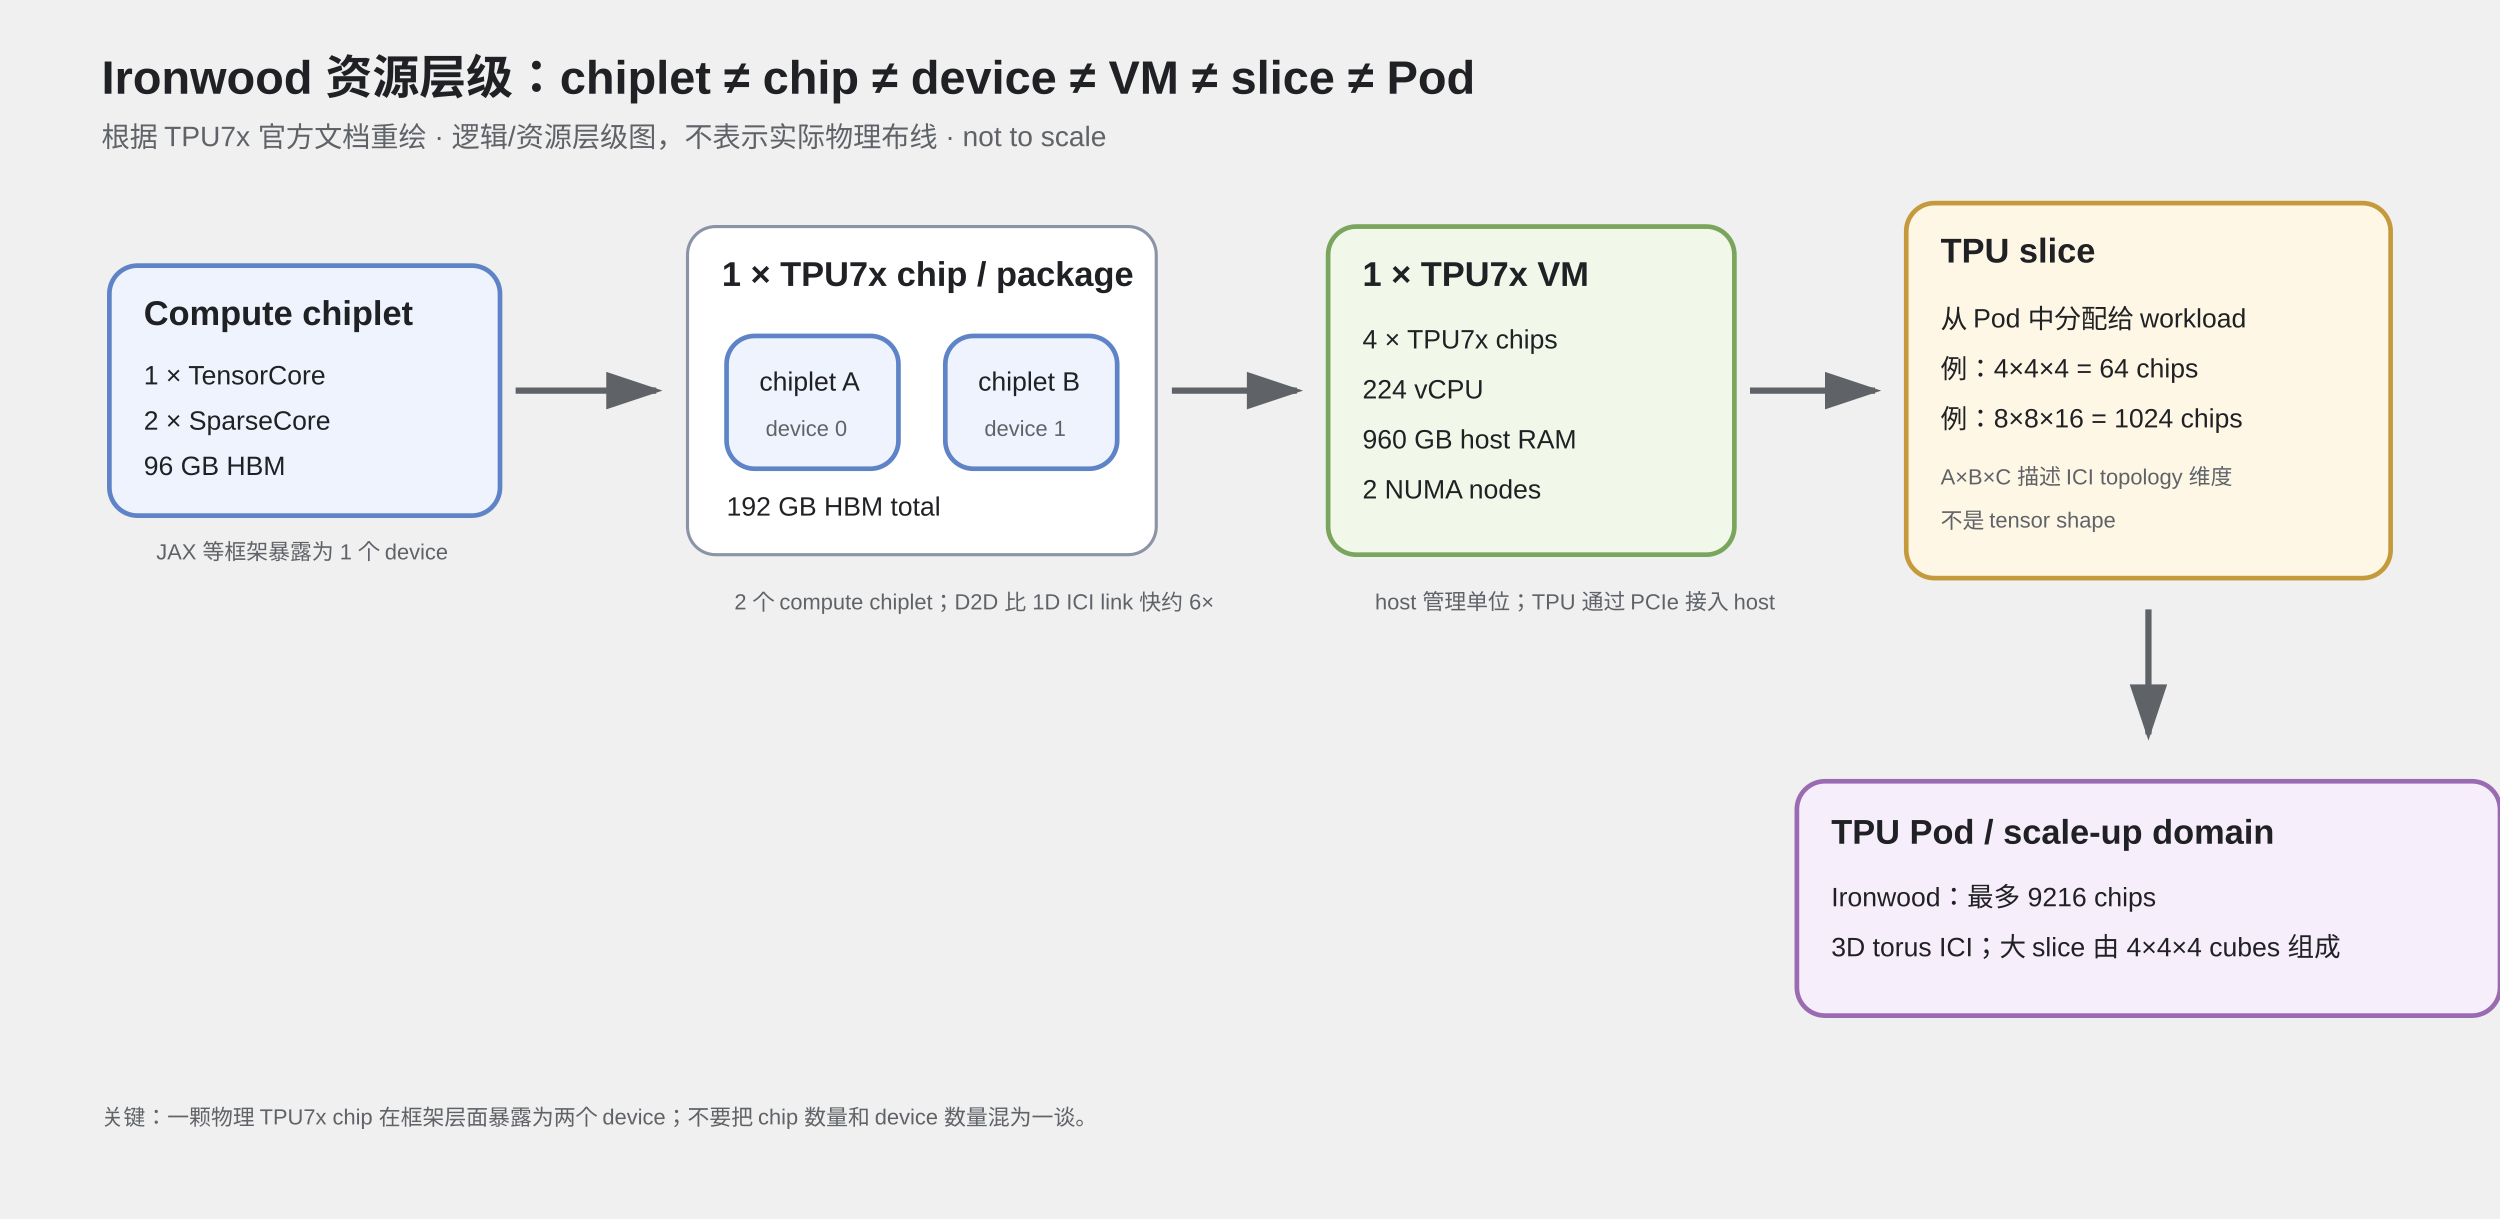
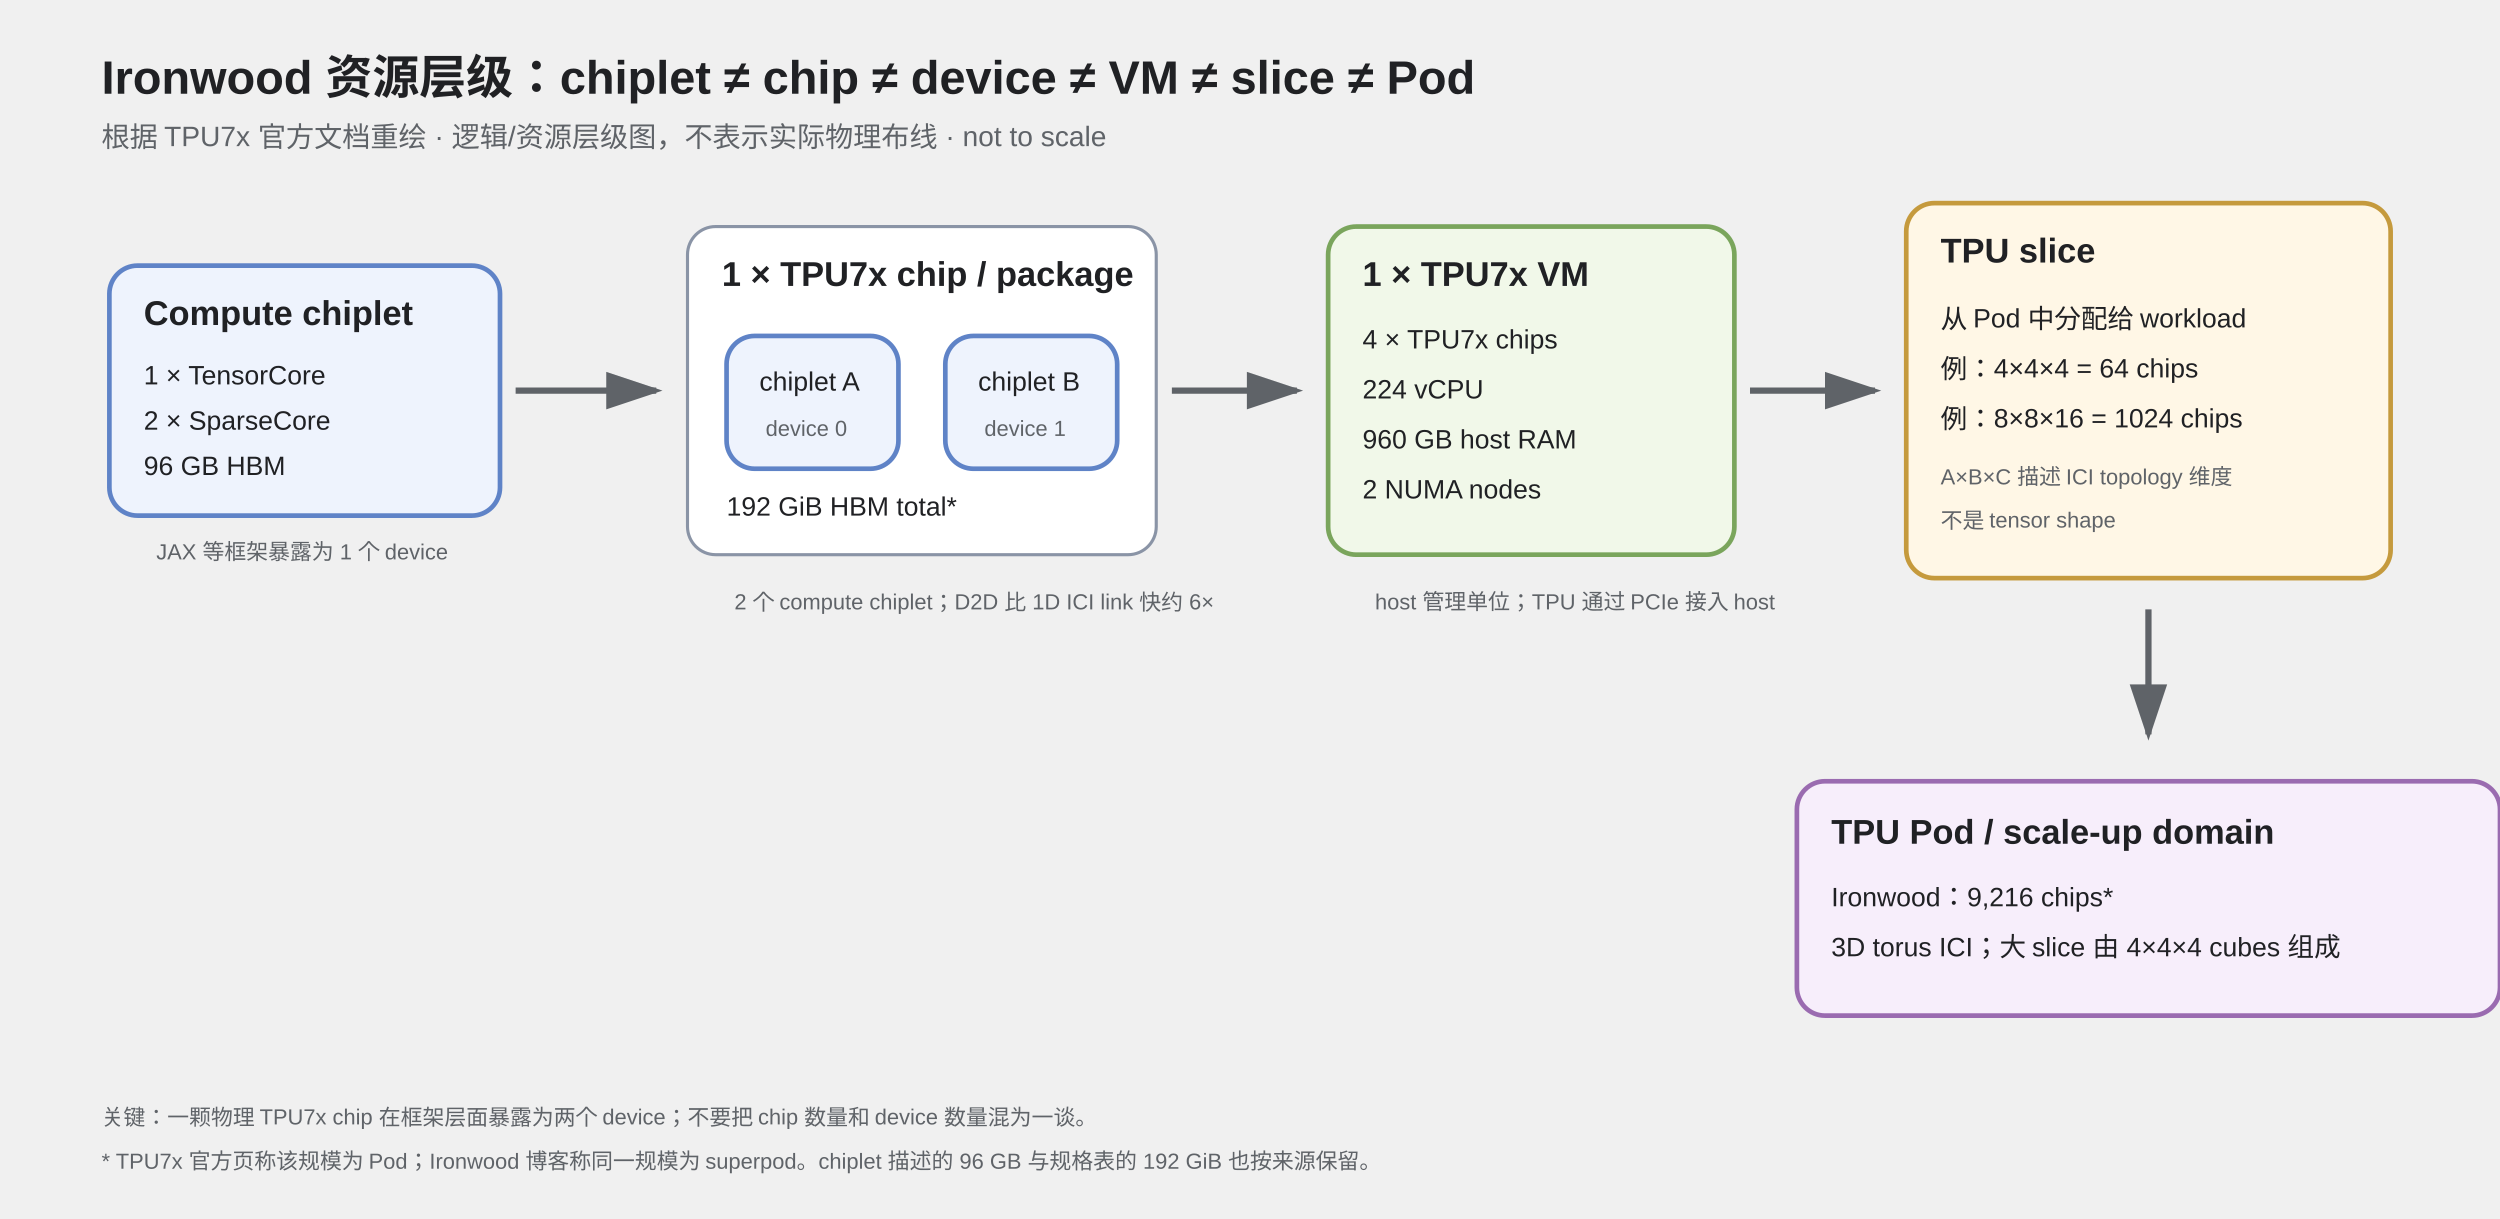
<svg xmlns="http://www.w3.org/2000/svg" width="1600" height="780" viewBox="0 0 1600 780">
  <style>
text{font-family:Arial,"Noto Sans SC","Microsoft YaHei",sans-serif;fill:#202124}
.title{font-size:30px;font-weight:700}.sub{font-size:18px;fill:#5f6368}.h{font-size:22px;font-weight:700}.t{font-size:17px}.small{font-size:14px;fill:#5f6368}
.box{fill:#fff;stroke:#8a94a6;stroke-width:2;rx:18}.chip{fill:#eef3fd;stroke:#5f83c7;stroke-width:3;rx:18}.vm{fill:#f1f8e9;stroke:#7aa55c;stroke-width:3;rx:18}.slice{fill:#fff7e6;stroke:#c59a3d;stroke-width:3;rx:18}.pod{fill:#f7eefb;stroke:#9a6bb0;stroke-width:3;rx:18}
.arrow{stroke:#5f6368;stroke-width:4;marker-end:url(#a)}
</style>
  <defs>
    <marker id="a" markerWidth="10" markerHeight="10" refX="8" refY="3" orient="auto">
      <path d="M0,0 L0,6 L9,3 z" fill="#5f6368" />
    </marker>
  </defs>
  <text x="65" y="60" class="title">Ironwood 资源层级：chiplet ≠ chip ≠ device ≠ VM ≠ slice ≠ Pod</text>
  <text x="65" y="94" class="sub">根据 TPU7x 官方文档重绘 · 逻辑/资源层级图，不表示实际物理布线 · not to scale</text>
  <g transform="translate(70,170)">
    <rect width="250" height="160" class="chip" />
    <text x="22" y="38" class="h">Compute chiplet</text>
    <text x="22" y="76" class="t">1 × TensorCore</text>
    <text x="22" y="105" class="t">2 × SparseCore</text>
    <text x="22" y="134" class="t">96 GB HBM</text>
  </g>
  <text x="100" y="358" class="small">JAX 等框架暴露为 1 个 device</text>
  <path d="M330 250 H420" class="arrow" />
  <g transform="translate(440,145)">
    <rect width="300" height="210" class="box" />
    <text x="22" y="38" class="h">1 × TPU7x chip / package</text>
    <rect x="25" y="70" width="110" height="85" class="chip" />
    <rect x="165" y="70" width="110" height="85" class="chip" />
    <text x="46" y="105" class="t">chiplet A</text>
    <text x="186" y="105" class="t">chiplet B</text>
    <text x="50" y="134" class="small">device 0</text>
    <text x="190" y="134" class="small">device 1</text>
-     <text x="25" y="185" class="t">192 GB HBM total</text>
+     <text x="25" y="185" class="t">192 GiB HBM total*</text>
  </g>
  <text x="470" y="390" class="small">2 个 compute chiplet；D2D 比 1D ICI link 快约 6×</text>
  <path d="M750 250 H830" class="arrow" />
  <g transform="translate(850,145)">
    <rect width="260" height="210" class="vm" />
    <text x="22" y="38" class="h">1 × TPU7x VM</text>
    <text x="22" y="78" class="t">4 × TPU7x chips</text>
    <text x="22" y="110" class="t">224 vCPU</text>
    <text x="22" y="142" class="t">960 GB host RAM</text>
    <text x="22" y="174" class="t">2 NUMA nodes</text>
  </g>
  <text x="880" y="390" class="small">host 管理单位；TPU 通过 PCIe 接入 host</text>
  <path d="M1120 250 H1200" class="arrow" />
  <g transform="translate(1220,130)">
    <rect width="310" height="240" class="slice" />
    <text x="22" y="38" class="h">TPU slice</text>
    <text x="22" y="80" class="t">从 Pod 中分配给 workload</text>
    <text x="22" y="112" class="t">例：4×4×4 = 64 chips</text>
    <text x="22" y="144" class="t">例：8×8×16 = 1024 chips</text>
    <text x="22" y="180" class="small">A×B×C 描述 ICI topology 维度</text>
    <text x="22" y="208" class="small">不是 tensor shape</text>
  </g>
  <path d="M1375 390 V470" class="arrow" />
  <g transform="translate(1150,500)">
    <rect width="450" height="150" class="pod" />
    <text x="22" y="40" class="h">TPU Pod / scale-up domain</text>
-     <text x="22" y="80" class="t">Ironwood：最多 9216 chips</text>
+     <text x="22" y="80" class="t">Ironwood：9,216 chips*</text>
    <text x="22" y="112" class="t">3D torus ICI；大 slice 由 4×4×4 cubes 组成</text>
  </g>
  <text x="65" y="720" class="small">关键：一颗物理 TPU7x chip 在框架层面暴露为两个 device；不要把 chip 数量和 device 数量混为一谈。</text>
+   <text x="65" y="748" class="small">* TPU7x 官方页称该规模为 Pod；Ironwood 博客称同一规模为 superpod。chiplet 描述的 96 GB 与规格表的 192 GiB 也按来源保留。</text>
</svg>
